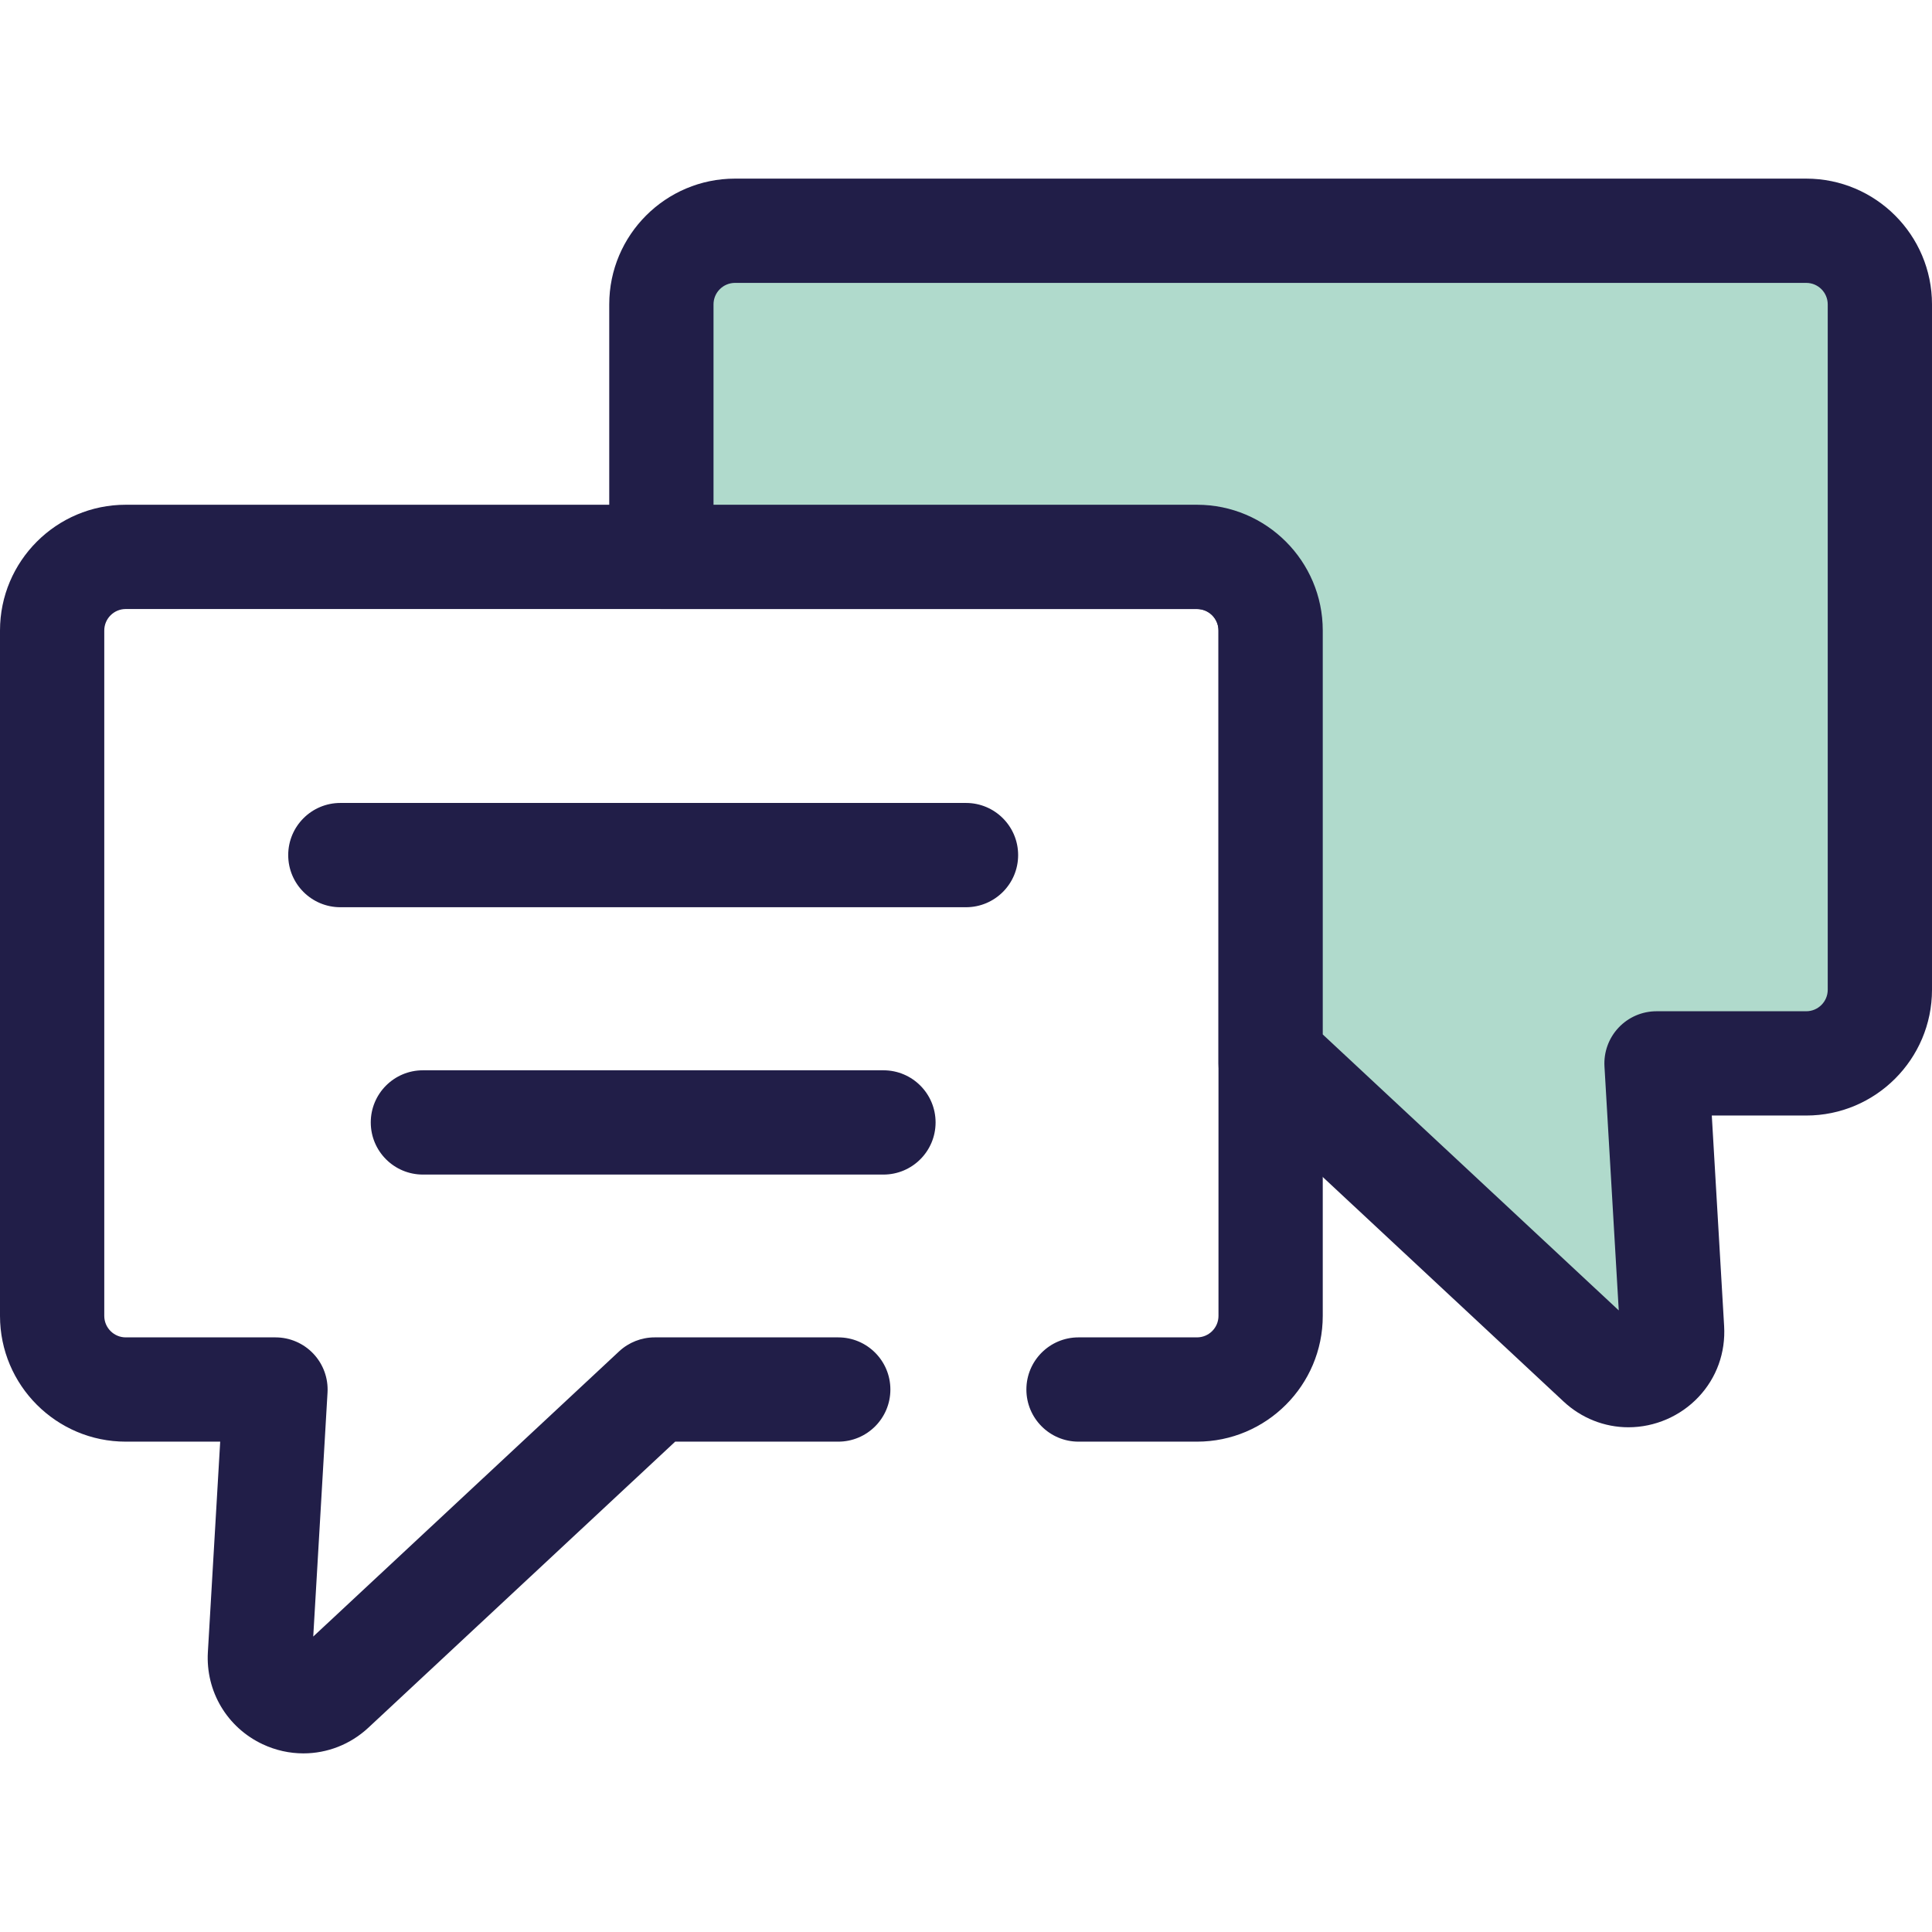
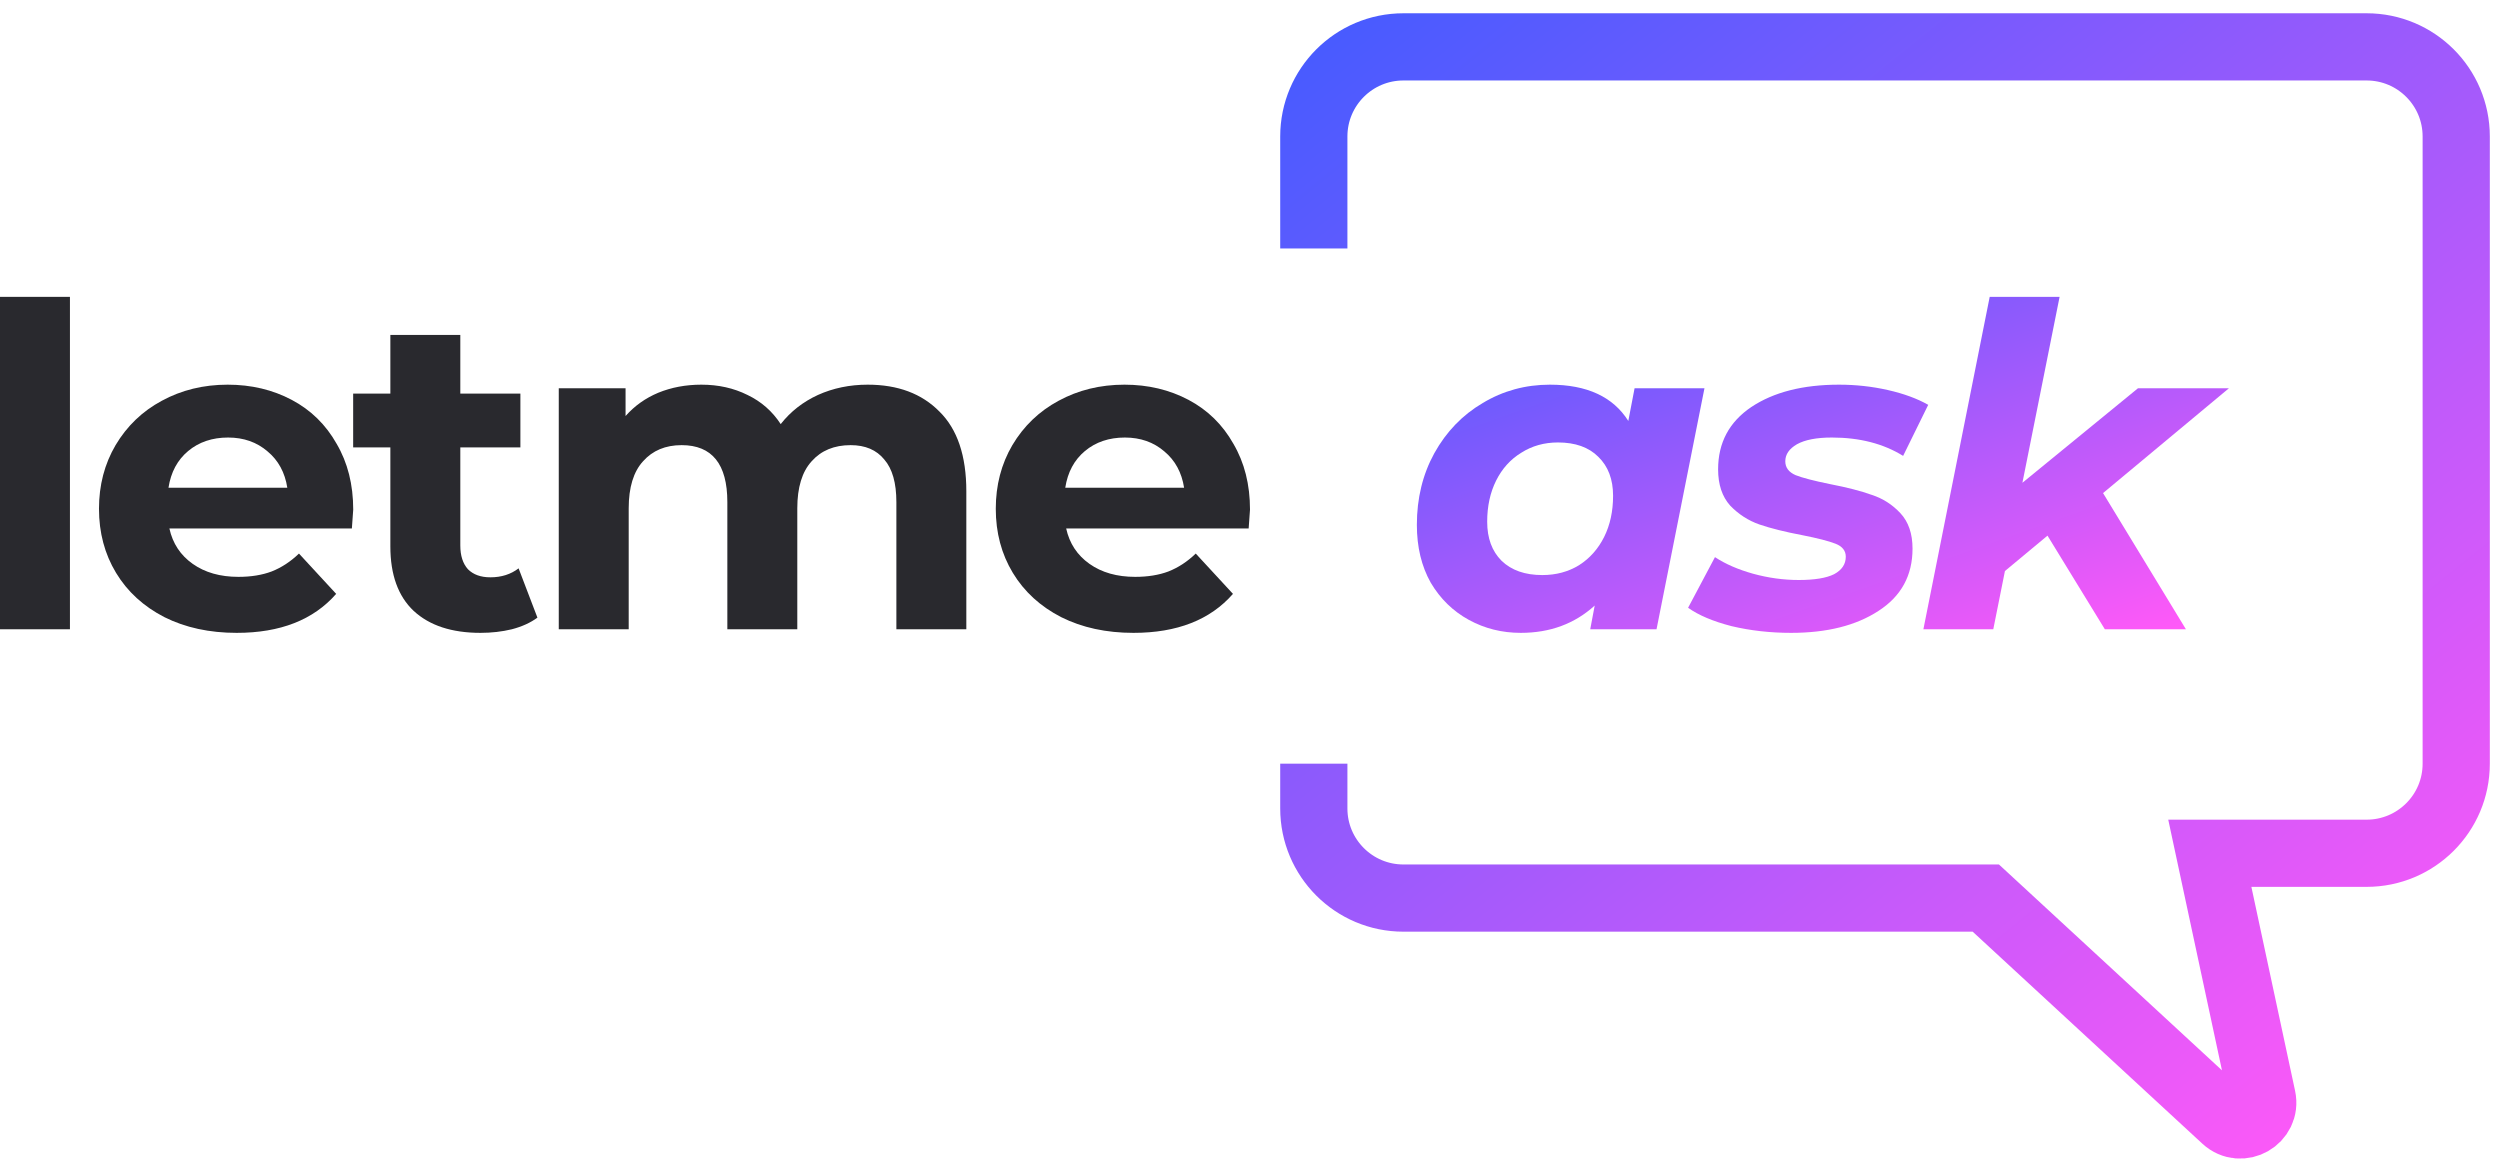
- <svg xmlns="http://www.w3.org/2000/svg" version="1.1" id="Layer_1" x="0px" y="0px" viewBox="0 0 512 512" style="enable-background:new 0 0 512 512;" xml:space="preserve">
-   <path style="fill:#211E48;" d="M80.408,464.664c-3.653,0-7.34-0.796-10.812-2.429c-9.422-4.43-15.116-14.006-14.508-24.401  l3.266-55.782H33.326C14.95,382.052,0,367.103,0,348.726V167.089c0-18.377,14.95-33.326,33.326-33.326h283.892  c18.377,0,33.326,14.95,33.326,33.326v181.637c0,18.376-14.95,33.326-33.326,33.326H285.82c-7.631,0-13.817-6.186-13.817-13.817  s6.186-13.817,13.817-13.817h31.399c3.139,0,5.693-2.553,5.693-5.693V167.089c0-3.139-2.553-5.693-5.693-5.693H33.326  c-3.138,0-5.693,2.553-5.693,5.693v181.637c0,3.138,2.553,5.693,5.693,5.693h39.678c3.804,0,7.44,1.568,10.052,4.337  c2.61,2.768,3.964,6.49,3.742,10.288l-3.786,64.655l81.054-75.569c2.559-2.385,5.925-3.711,9.422-3.711h48.656  c7.631,0,13.817,6.186,13.817,13.817s-6.186,13.817-13.817,13.817h-43.215L97.64,457.84  C92.833,462.323,86.669,464.664,80.408,464.664z" />
-   <path style="fill:#B0DACC;" d="M478.674,61.154H194.781c-10.774,0-19.51,8.735-19.51,19.509v66.918h141.947  c10.774,0,19.509,8.735,19.509,19.51v114.719h1.784l85.268,79.497c7.595,7.081,19.945,1.275,19.338-9.092l-4.123-70.407h39.678  c10.774,0,19.509-8.735,19.509-19.509V80.663C498.183,69.888,489.448,61.154,478.674,61.154z" />
-   <g>
-     <path style="fill:#211E48;" d="M431.548,378.243c-6.361,0-12.464-2.425-17.19-6.83l-82.07-76.515   c-5.452-1.849-9.378-7.011-9.378-13.089V167.09c0-3.138-2.553-5.693-5.693-5.693H175.272c-7.631,0-13.817-6.186-13.817-13.817   V80.663c0-18.377,14.95-33.326,33.326-33.326h283.892c18.376,0,33.326,14.95,33.326,33.326V262.3   c0,18.376-14.95,33.326-33.326,33.326h-25.029l3.266,55.782c0.413,7.054-1.995,13.733-6.781,18.808   C445.319,375.317,438.546,378.243,431.548,378.243z M350.545,274.138l78.443,73.133l-3.786-64.654   c-0.222-3.798,1.132-7.519,3.742-10.288c2.611-2.768,6.247-4.337,10.052-4.337h39.678c3.138,0,5.693-2.553,5.693-5.693V80.663   c0-3.138-2.553-5.693-5.693-5.693H194.781c-3.139,0-5.693,2.553-5.693,5.693v53.101h128.13c18.376,0,33.326,14.95,33.326,33.326   V274.138z" />
-     <path style="fill:#211E48;" d="M256,240.425H90.197c-7.631,0-13.817-6.186-13.817-13.817c0-7.631,6.186-13.817,13.817-13.817H256   c7.631,0,13.817,6.186,13.817,13.817C269.817,234.239,263.631,240.425,256,240.425z" />
-     <path style="fill:#211E48;" d="M234.122,311.273H112.073c-7.631,0-13.817-6.186-13.817-13.817c0-7.631,6.186-13.817,13.817-13.817   h122.049c7.631,0,13.817,6.186,13.817,13.817C247.939,305.087,241.753,311.273,234.122,311.273z" />
-   </g>
-   <g>
- </g>
-   <g>
- </g>
-   <g>
- </g>
-   <g>
- </g>
-   <g>
- </g>
-   <g>
- </g>
-   <g>
- </g>
-   <g>
- </g>
-   <g>
- </g>
-   <g>
- </g>
-   <g>
- </g>
-   <g>
- </g>
-   <g>
- </g>
-   <g>
- </g>
-   <g>
- </g>
+ <svg xmlns="http://www.w3.org/2000/svg" width="160" height="75" viewBox="0 0 160 75" fill="none">
+   <path d="M0 18.999H4.476V40.273H0V18.999Z" fill="#29292E" />
+   <path d="M22.606 32.618C22.606 32.675 22.577 33.077 22.52 33.822H10.841C11.051 34.778 11.548 35.533 12.333 36.087C13.117 36.642 14.093 36.919 15.26 36.919C16.063 36.919 16.771 36.804 17.383 36.575C18.015 36.326 18.598 35.944 19.134 35.428L21.515 38.008C20.061 39.671 17.938 40.503 15.145 40.503C13.404 40.503 11.864 40.168 10.525 39.499C9.186 38.811 8.153 37.865 7.426 36.661C6.699 35.457 6.335 34.09 6.335 32.561C6.335 31.051 6.689 29.694 7.397 28.489C8.124 27.266 9.109 26.32 10.353 25.651C11.615 24.963 13.021 24.619 14.571 24.619C16.082 24.619 17.45 24.944 18.674 25.593C19.899 26.243 20.855 27.18 21.544 28.403C22.252 29.608 22.606 31.012 22.606 32.618ZM14.6 28.002C13.586 28.002 12.735 28.289 12.046 28.862C11.357 29.436 10.936 30.219 10.783 31.213H18.387C18.235 30.238 17.814 29.464 17.125 28.891C16.436 28.298 15.595 28.002 14.6 28.002Z" fill="#29292E" />
+   <path d="M34.395 39.528C33.956 39.853 33.41 40.102 32.76 40.273C32.129 40.426 31.459 40.503 30.751 40.503C28.915 40.503 27.489 40.035 26.476 39.098C25.481 38.161 24.983 36.785 24.983 34.969V28.633H22.602V25.192H24.983V21.436H29.46V25.192H33.305V28.633H29.46V34.912C29.46 35.562 29.622 36.068 29.948 36.431C30.292 36.776 30.77 36.948 31.383 36.948C32.09 36.948 32.693 36.756 33.19 36.374L34.395 39.528Z" fill="#29292E" />
+   <path d="M55.532 24.619C57.464 24.619 58.994 25.192 60.123 26.339C61.271 27.467 61.845 29.168 61.845 31.443V40.273H57.368V32.131C57.368 30.907 57.11 29.999 56.593 29.407C56.096 28.795 55.379 28.489 54.441 28.489C53.389 28.489 52.557 28.833 51.945 29.522C51.333 30.191 51.027 31.194 51.027 32.532V40.273H46.55V32.131C46.55 29.703 45.574 28.489 43.623 28.489C42.59 28.489 41.767 28.833 41.155 29.522C40.543 30.191 40.237 31.194 40.237 32.532V40.273H35.761V24.848H40.036V26.626C40.61 25.976 41.308 25.479 42.131 25.135C42.973 24.791 43.891 24.619 44.886 24.619C45.976 24.619 46.961 24.838 47.841 25.278C48.721 25.699 49.429 26.32 49.965 27.142C50.596 26.339 51.39 25.718 52.347 25.278C53.322 24.838 54.384 24.619 55.532 24.619Z" fill="#29292E" />
+   <path d="M80 32.618C80 32.675 79.971 33.077 79.914 33.822H68.235C68.445 34.778 68.943 35.533 69.727 36.087C70.511 36.642 71.487 36.919 72.654 36.919C73.457 36.919 74.165 36.804 74.777 36.575C75.409 36.326 75.992 35.944 76.528 35.428L78.91 38.008C77.456 39.671 75.332 40.503 72.539 40.503C70.798 40.503 69.258 40.168 67.919 39.499C66.58 38.811 65.547 37.865 64.82 36.661C64.093 35.457 63.73 34.09 63.73 32.561C63.73 31.051 64.084 29.694 64.791 28.489C65.518 27.266 66.504 26.32 67.747 25.651C69.01 24.963 70.416 24.619 71.965 24.619C73.477 24.619 74.844 24.944 76.069 25.593C77.293 26.243 78.25 27.18 78.938 28.403C79.646 29.608 80 31.012 80 32.618ZM71.994 28.002C70.98 28.002 70.129 28.289 69.44 28.862C68.751 29.436 68.331 30.219 68.177 31.213H75.782C75.629 30.238 75.208 29.464 74.519 28.891C73.831 28.298 72.989 28.002 71.994 28.002Z" fill="#29292E" />
+   <path d="M109.086 24.848L106.018 40.273H101.775L102.061 38.754C100.781 39.92 99.204 40.503 97.331 40.503C96.126 40.503 95.018 40.226 94.005 39.671C92.992 39.117 92.179 38.324 91.567 37.292C90.975 36.24 90.679 35.007 90.679 33.593C90.679 31.892 91.051 30.363 91.797 29.006C92.561 27.629 93.594 26.559 94.894 25.794C96.193 25.011 97.627 24.619 99.194 24.619C101.564 24.619 103.237 25.393 104.212 26.941L104.613 24.848H109.086ZM98.707 36.804C99.586 36.804 100.37 36.594 101.058 36.173C101.746 35.734 102.281 35.132 102.664 34.367C103.046 33.602 103.237 32.723 103.237 31.729C103.237 30.678 102.922 29.846 102.291 29.235C101.679 28.623 100.819 28.317 99.71 28.317C98.831 28.317 98.047 28.537 97.359 28.977C96.671 29.397 96.136 29.99 95.754 30.754C95.371 31.519 95.18 32.398 95.18 33.392C95.18 34.444 95.486 35.275 96.098 35.887C96.728 36.498 97.598 36.804 98.707 36.804Z" fill="url(#paint0_linear)" />
+   <path d="M114.632 40.503C113.294 40.503 112.023 40.359 110.819 40.073C109.634 39.767 108.707 39.375 108.038 38.897L109.758 35.657C110.427 36.097 111.239 36.451 112.195 36.718C113.17 36.986 114.145 37.12 115.119 37.12C116.133 37.12 116.888 36.995 117.385 36.747C117.882 36.479 118.13 36.106 118.13 35.629C118.13 35.246 117.91 34.969 117.471 34.797C117.031 34.625 116.324 34.444 115.349 34.252C114.24 34.042 113.323 33.813 112.596 33.564C111.889 33.316 111.268 32.914 110.733 32.36C110.217 31.787 109.959 31.012 109.959 30.038C109.959 28.336 110.666 27.008 112.08 26.052C113.514 25.096 115.387 24.619 117.7 24.619C118.77 24.619 119.812 24.733 120.825 24.963C121.838 25.192 122.698 25.508 123.406 25.909L121.8 29.177C120.538 28.394 119.019 28.002 117.241 28.002C116.266 28.002 115.521 28.145 115.005 28.432C114.508 28.719 114.259 29.082 114.259 29.522C114.259 29.923 114.479 30.219 114.919 30.41C115.358 30.582 116.094 30.774 117.127 30.984C118.216 31.194 119.105 31.424 119.793 31.672C120.5 31.901 121.112 32.293 121.628 32.847C122.144 33.402 122.402 34.157 122.402 35.113C122.402 36.833 121.676 38.161 120.223 39.098C118.79 40.035 116.926 40.503 114.632 40.503Z" fill="url(#paint1_linear)" />
+   <path d="M134.595 31.557L139.899 40.273H134.71L131.04 34.281L128.316 36.546L127.57 40.273H123.097L127.341 18.999H131.814L129.434 30.898L136.831 24.848H142.652L134.595 31.557Z" fill="url(#paint2_linear)" />
+   <path d="M84.084 15.902V8.734C84.084 5.567 86.652 3 89.819 3H151.463C154.63 3 157.198 5.567 157.198 8.734V48.875C157.198 52.042 154.63 54.609 151.463 54.609H141.428L144.782 70.26C145.075 71.628 143.436 72.563 142.408 71.614L127.092 57.477H89.819C86.652 57.477 84.084 54.909 84.084 51.742V48.875" stroke="url(#paint3_linear)" stroke-width="4.301" />
+   <defs>
+     <linearGradient id="paint0_linear" x1="90.679" y1="18.999" x2="102.758" y2="53.111" gradientUnits="userSpaceOnUse">
+       <stop stop-color="#485BFF" />
+       <stop offset="1" stop-color="#FF59F8" />
+     </linearGradient>
+     <linearGradient id="paint1_linear" x1="90.679" y1="18.999" x2="102.758" y2="53.111" gradientUnits="userSpaceOnUse">
+       <stop stop-color="#485BFF" />
+       <stop offset="1" stop-color="#FF59F8" />
+     </linearGradient>
+     <linearGradient id="paint2_linear" x1="90.679" y1="18.999" x2="102.758" y2="53.111" gradientUnits="userSpaceOnUse">
+       <stop stop-color="#485BFF" />
+       <stop offset="1" stop-color="#FF59F8" />
+     </linearGradient>
+     <linearGradient id="paint3_linear" x1="84.084" y1="3" x2="144.295" y2="77.547" gradientUnits="userSpaceOnUse">
+       <stop stop-color="#485BFF" />
+       <stop offset="1" stop-color="#FF59F8" />
+     </linearGradient>
+   </defs>
</svg>
